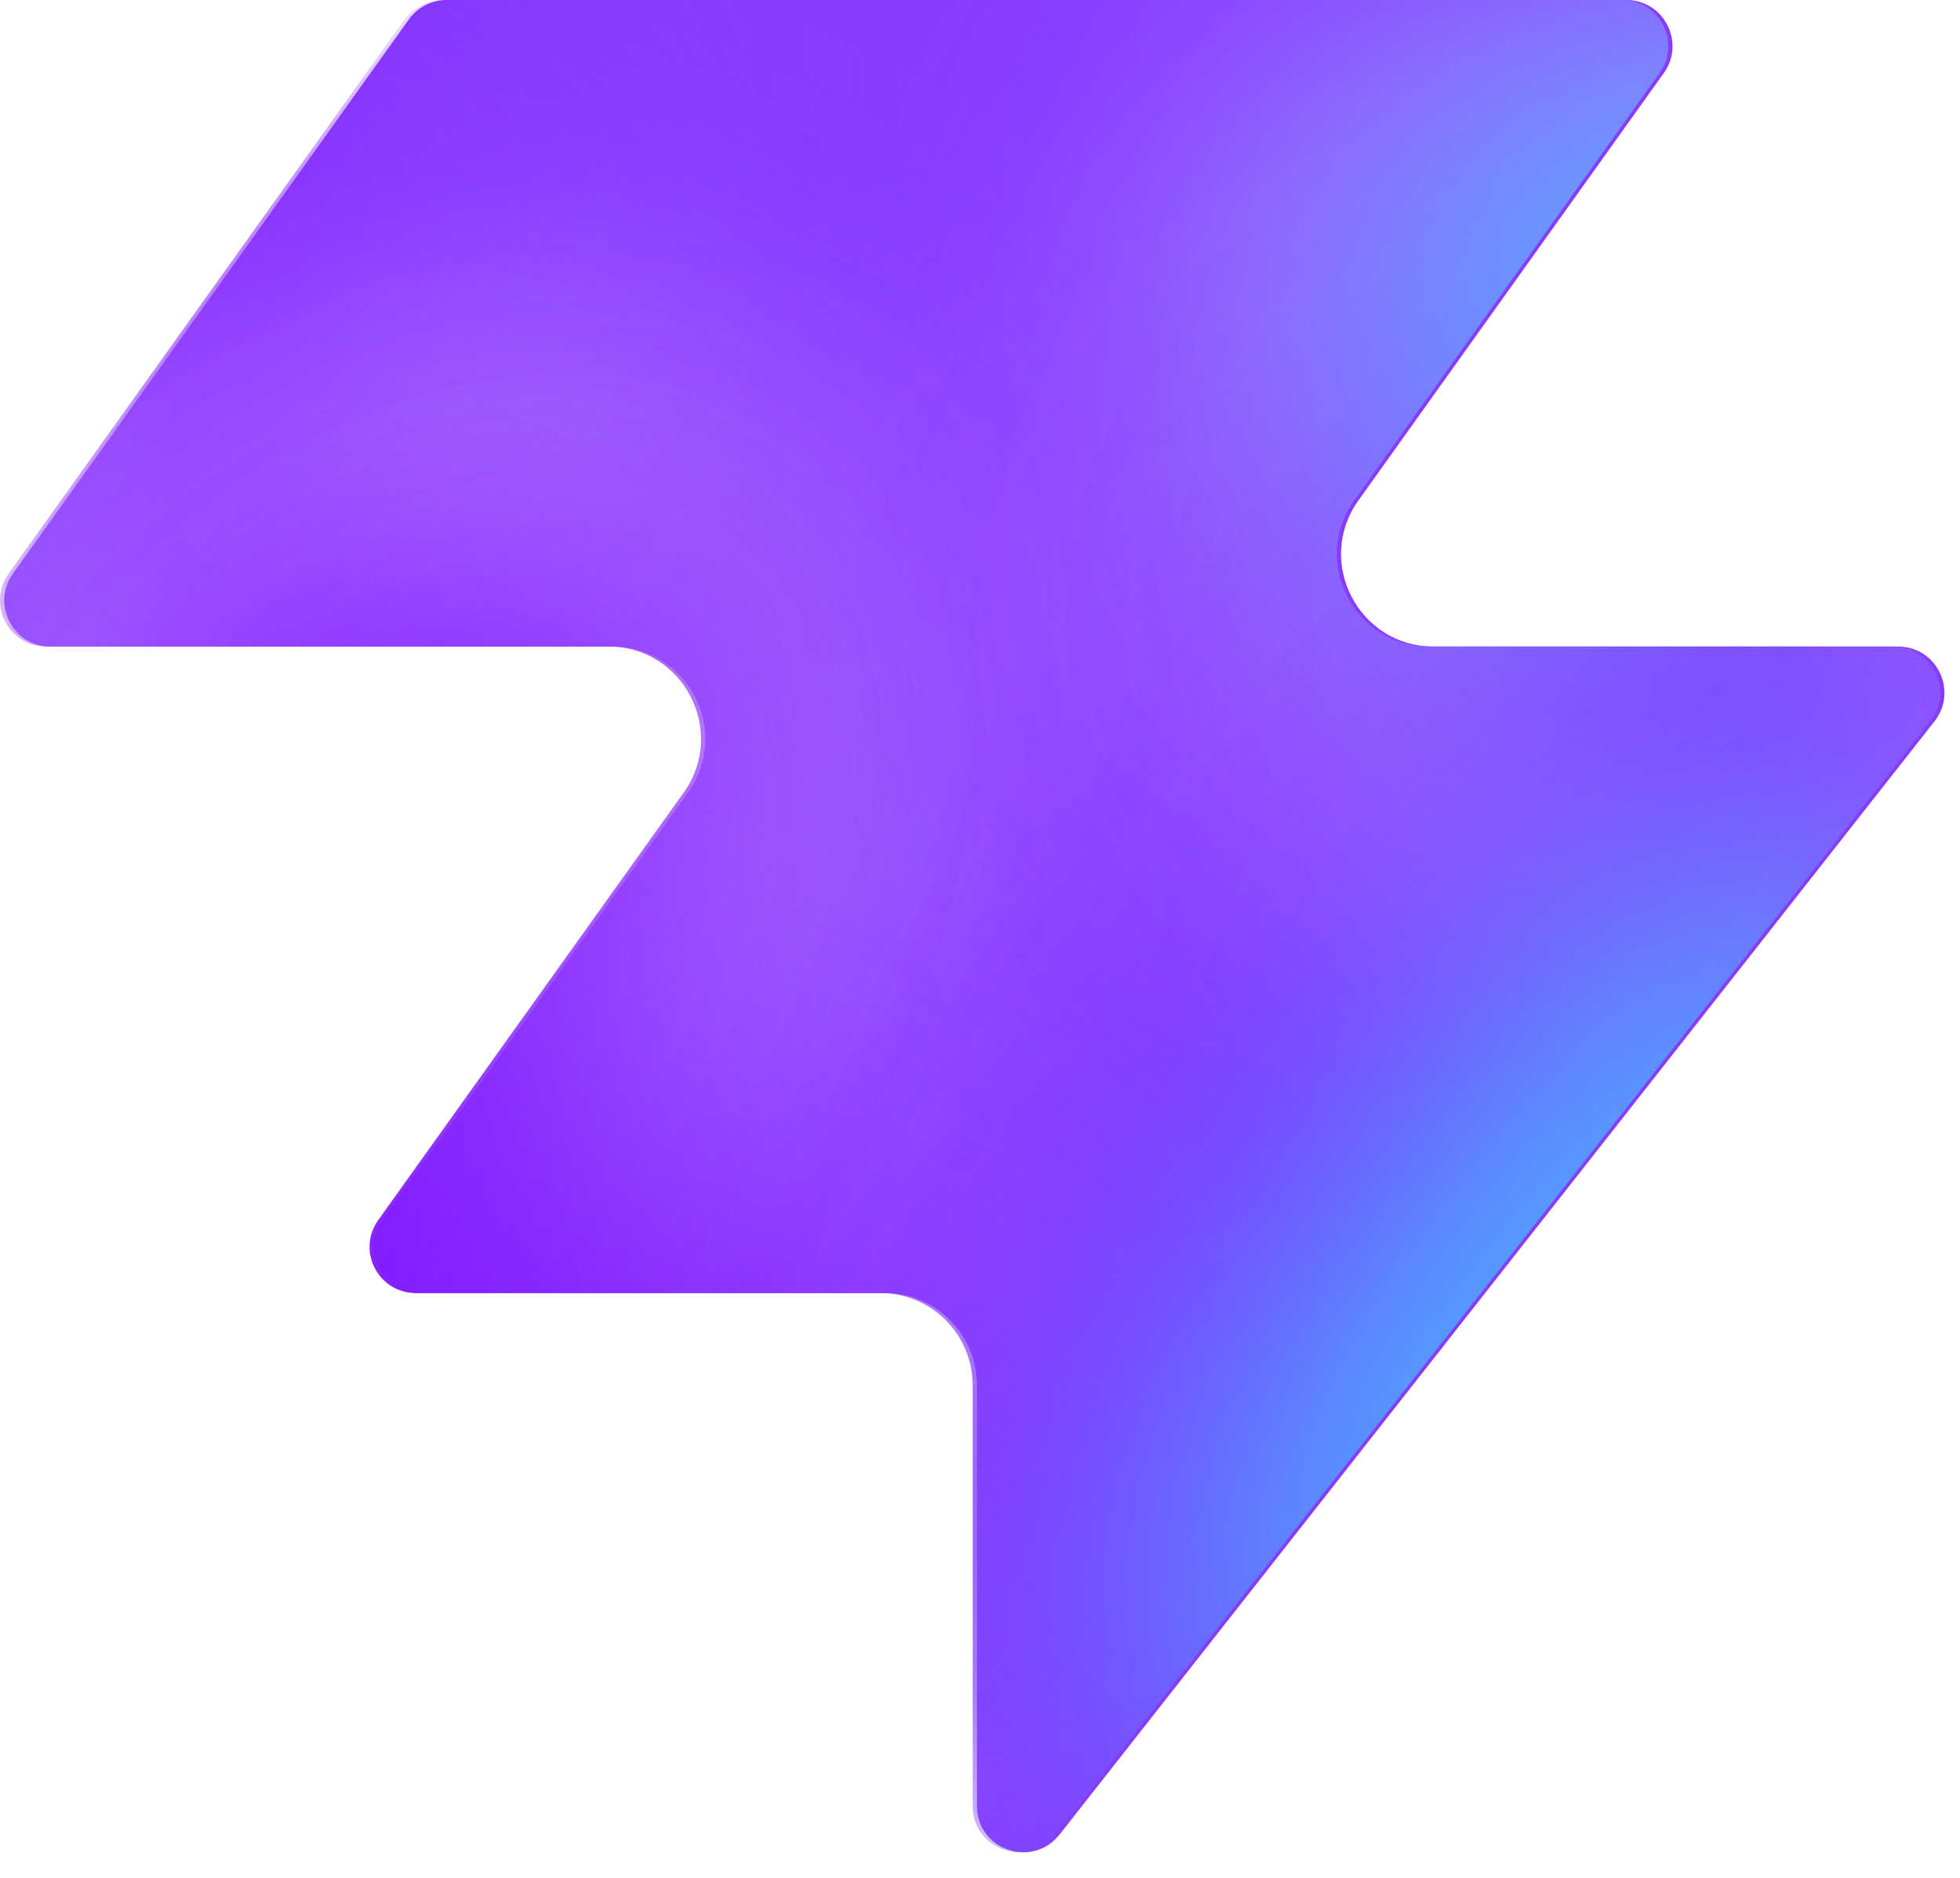
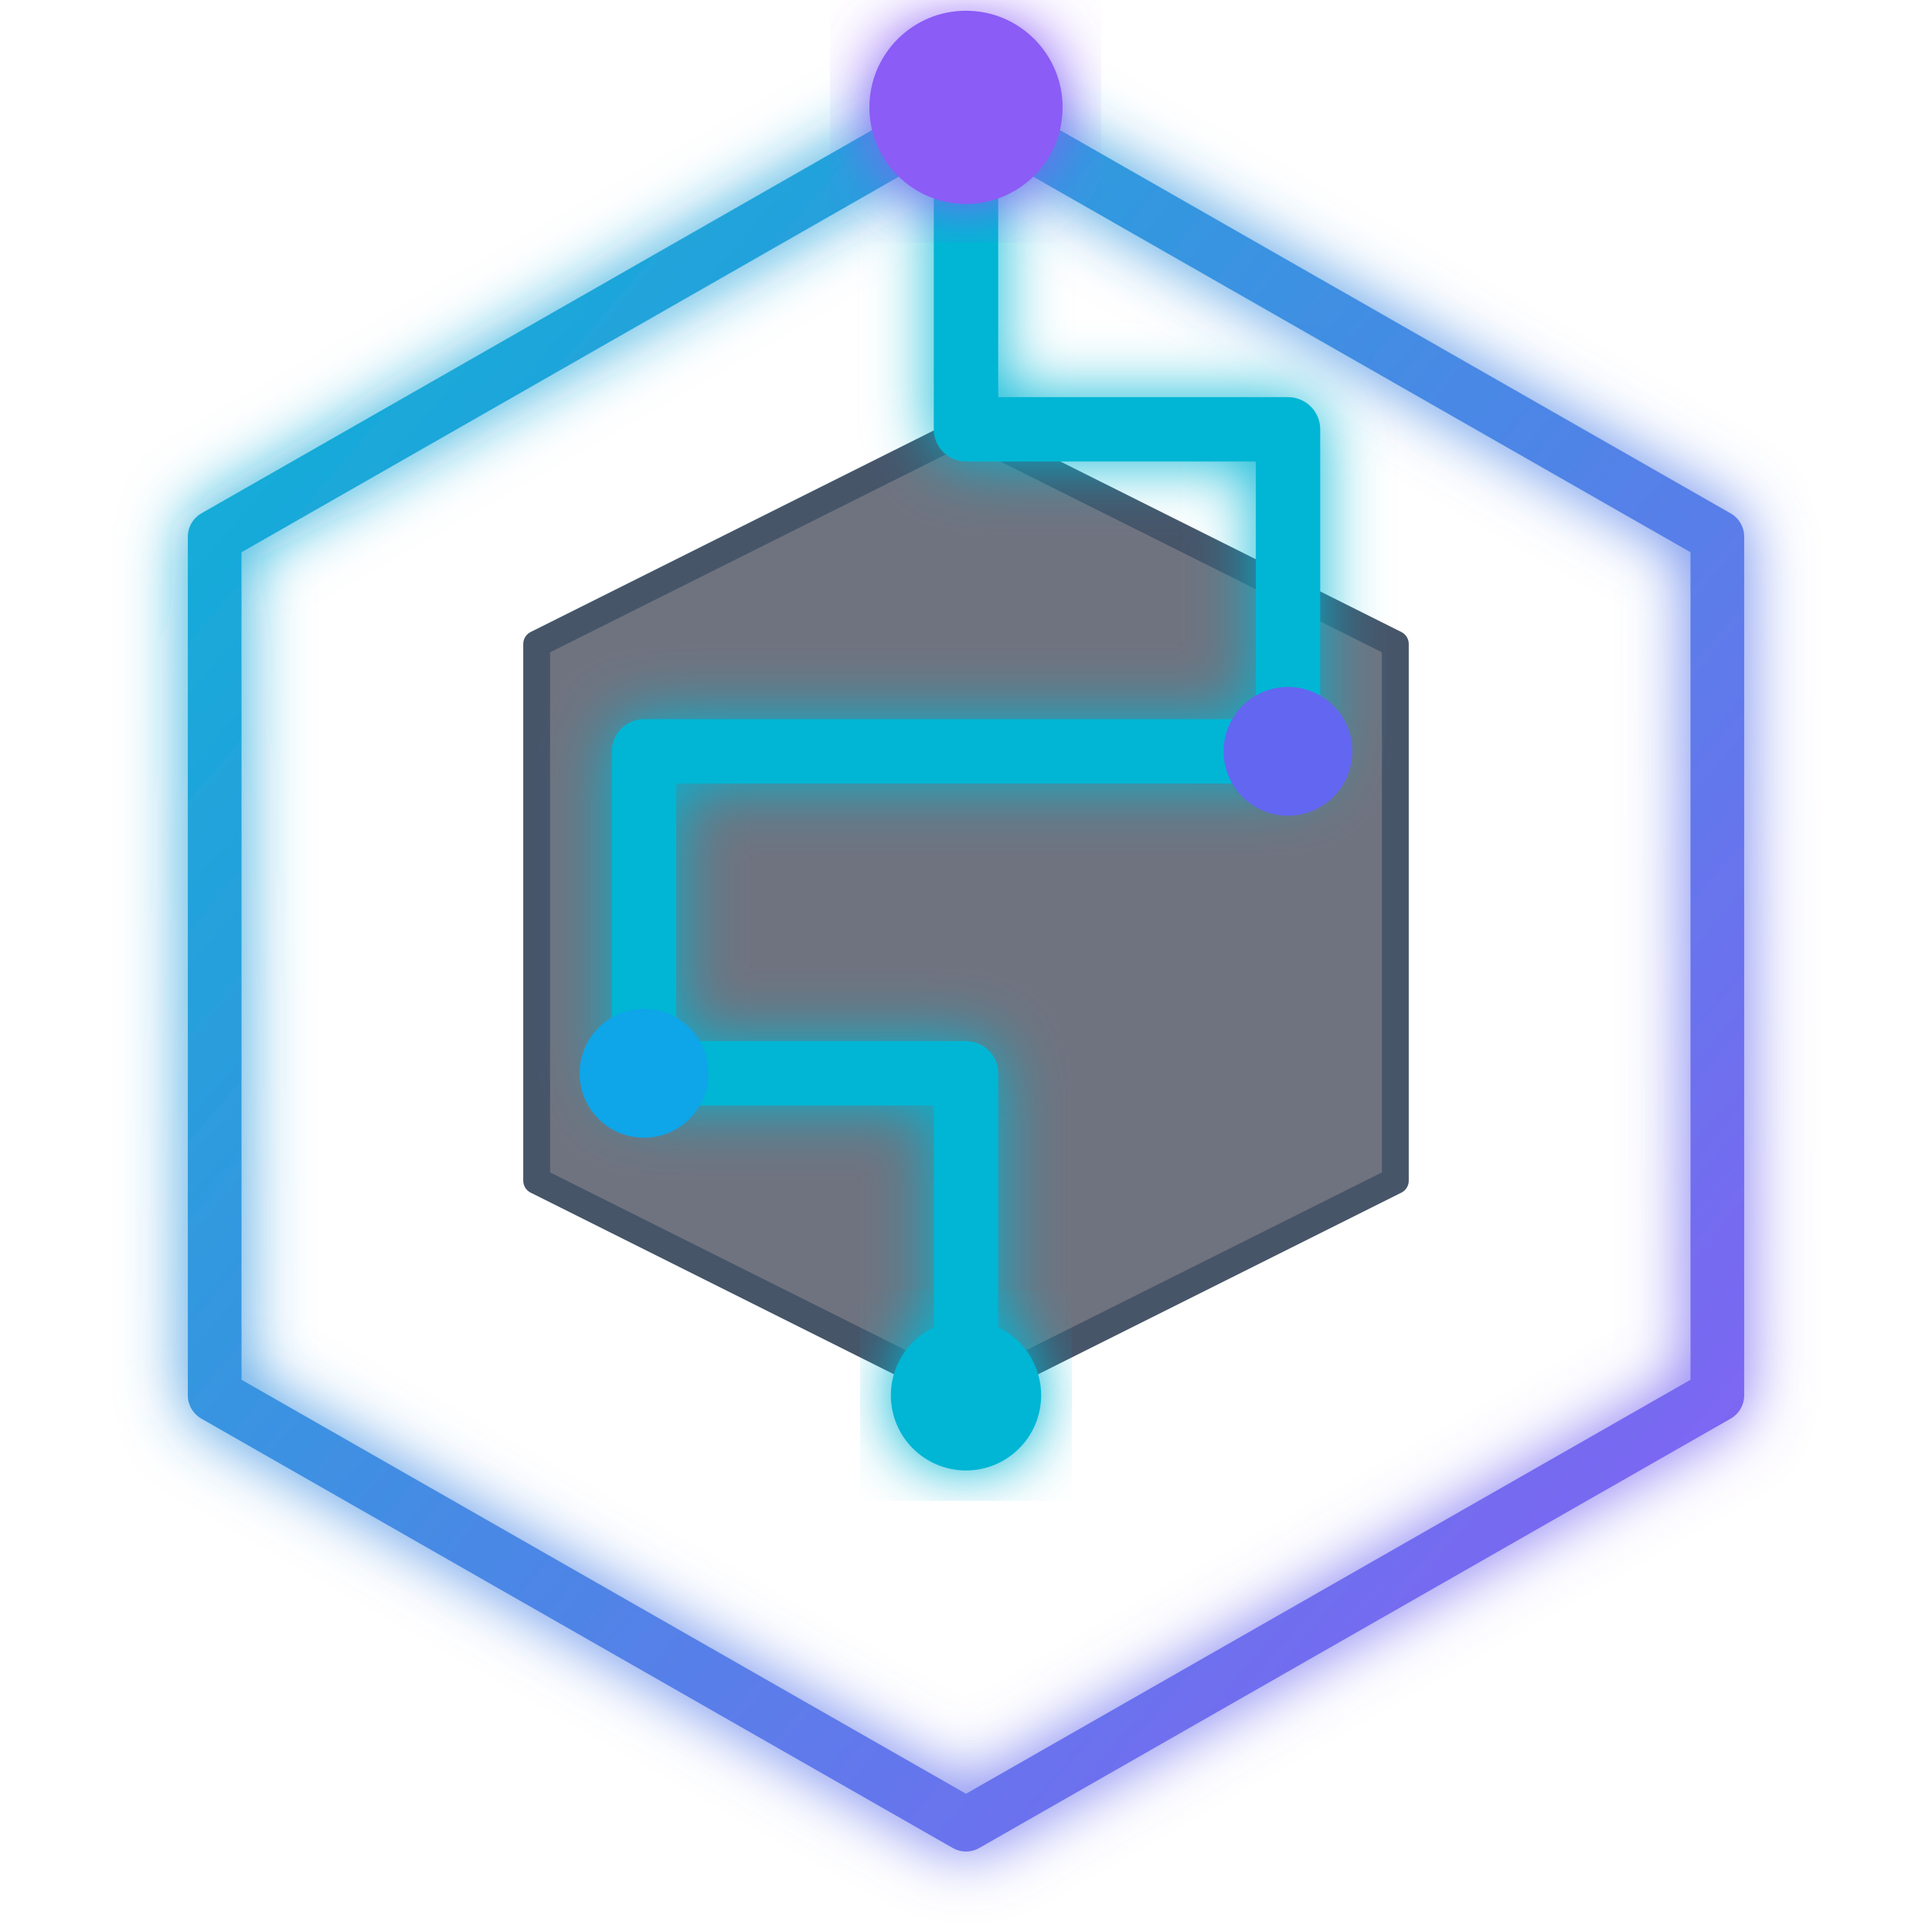
- <svg xmlns="http://www.w3.org/2000/svg" width="48" height="46" fill="none" viewBox="0 0 48 46">
-   <path fill="#863bff" d="M25.946 44.938c-.664.845-2.021.375-2.021-.698V33.937a2.26 2.26 0 0 0-2.262-2.262H10.287c-.92 0-1.456-1.04-.92-1.788l7.48-10.471c1.07-1.497 0-3.578-1.842-3.578H1.237c-.92 0-1.456-1.04-.92-1.788L10.013.474c.214-.297.556-.474.92-.474h28.894c.92 0 1.456 1.04.92 1.788l-7.48 10.471c-1.07 1.498 0 3.579 1.842 3.579h11.377c.943 0 1.473 1.088.89 1.83L25.947 44.94z" style="fill:#863bff;fill:color(display-p3 .525 .23 1);fill-opacity:1" />
-   <mask id="a" width="48" height="46" x="0" y="0" maskUnits="userSpaceOnUse" style="mask-type:alpha">
-     <path fill="#000" d="M25.842 44.938c-.664.844-2.021.375-2.021-.698V33.937a2.26 2.26 0 0 0-2.262-2.262H10.183c-.92 0-1.456-1.04-.92-1.788l7.48-10.471c1.07-1.498 0-3.579-1.842-3.579H1.133c-.92 0-1.456-1.04-.92-1.787L9.91.473c.214-.297.556-.474.92-.474h28.894c.92 0 1.456 1.04.92 1.788l-7.48 10.471c-1.07 1.498 0 3.578 1.842 3.578h11.377c.943 0 1.473 1.088.89 1.832L25.843 44.94z" style="fill:#000;fill-opacity:1" />
-   </mask>
-   <g mask="url(#a)">
-     <g filter="url(#b)">
-       <ellipse cx="5.508" cy="14.704" fill="#ede6ff" rx="5.508" ry="14.704" style="fill:#ede6ff;fill:color(display-p3 .927 .903 1);fill-opacity:1" transform="matrix(.00324 1 1 -.00324 -4.47 31.516)" />
-     </g>
-     <g filter="url(#c)">
-       <ellipse cx="10.399" cy="29.851" fill="#ede6ff" rx="10.399" ry="29.851" style="fill:#ede6ff;fill:color(display-p3 .927 .903 1);fill-opacity:1" transform="matrix(.00324 1 1 -.00324 -39.328 7.883)" />
-     </g>
-     <g filter="url(#d)">
-       <ellipse cx="5.508" cy="30.487" fill="#7e14ff" rx="5.508" ry="30.487" style="fill:#7e14ff;fill:color(display-p3 .492 .077 1);fill-opacity:1" transform="rotate(89.814 -25.913 -14.639)scale(1 -1)" />
-     </g>
-     <g filter="url(#e)">
-       <ellipse cx="5.508" cy="30.599" fill="#7e14ff" rx="5.508" ry="30.599" style="fill:#7e14ff;fill:color(display-p3 .492 .077 1);fill-opacity:1" transform="rotate(89.814 -32.644 -3.334)scale(1 -1)" />
-     </g>
-     <g filter="url(#f)">
-       <ellipse cx="5.508" cy="30.599" fill="#7e14ff" rx="5.508" ry="30.599" style="fill:#7e14ff;fill:color(display-p3 .492 .077 1);fill-opacity:1" transform="matrix(.00324 1 1 -.00324 -34.34 30.47)" />
-     </g>
-     <g filter="url(#g)">
-       <ellipse cx="14.072" cy="22.078" fill="#ede6ff" rx="14.072" ry="22.078" style="fill:#ede6ff;fill:color(display-p3 .927 .903 1);fill-opacity:1" transform="rotate(93.35 24.506 48.493)scale(-1 1)" />
-     </g>
-     <g filter="url(#h)">
-       <ellipse cx="3.47" cy="21.501" fill="#7e14ff" rx="3.47" ry="21.501" style="fill:#7e14ff;fill:color(display-p3 .492 .077 1);fill-opacity:1" transform="rotate(89.009 28.708 47.59)scale(-1 1)" />
-     </g>
-     <g filter="url(#i)">
-       <ellipse cx="3.47" cy="21.501" fill="#7e14ff" rx="3.47" ry="21.501" style="fill:#7e14ff;fill:color(display-p3 .492 .077 1);fill-opacity:1" transform="rotate(89.009 28.708 47.59)scale(-1 1)" />
-     </g>
-     <g filter="url(#j)">
-       <ellipse cx=".387" cy="8.972" fill="#7e14ff" rx="4.407" ry="29.108" style="fill:#7e14ff;fill:color(display-p3 .492 .077 1);fill-opacity:1" transform="rotate(39.51 .387 8.972)" />
-     </g>
-     <g filter="url(#k)">
-       <ellipse cx="47.523" cy="-6.092" fill="#7e14ff" rx="4.407" ry="29.108" style="fill:#7e14ff;fill:color(display-p3 .492 .077 1);fill-opacity:1" transform="rotate(37.892 47.523 -6.092)" />
-     </g>
-     <g filter="url(#l)">
-       <ellipse cx="41.412" cy="6.333" fill="#47bfff" rx="5.971" ry="9.665" style="fill:#47bfff;fill:color(display-p3 .28 .748 1);fill-opacity:1" transform="rotate(37.892 41.412 6.333)" />
-     </g>
-     <g filter="url(#m)">
-       <ellipse cx="-1.879" cy="38.332" fill="#7e14ff" rx="4.407" ry="29.108" style="fill:#7e14ff;fill:color(display-p3 .492 .077 1);fill-opacity:1" transform="rotate(37.892 -1.88 38.332)" />
-     </g>
-     <g filter="url(#n)">
-       <ellipse cx="-1.879" cy="38.332" fill="#7e14ff" rx="4.407" ry="29.108" style="fill:#7e14ff;fill:color(display-p3 .492 .077 1);fill-opacity:1" transform="rotate(37.892 -1.88 38.332)" />
-     </g>
-     <g filter="url(#o)">
-       <ellipse cx="35.651" cy="29.907" fill="#7e14ff" rx="4.407" ry="29.108" style="fill:#7e14ff;fill:color(display-p3 .492 .077 1);fill-opacity:1" transform="rotate(37.892 35.651 29.907)" />
-     </g>
-     <g filter="url(#p)">
-       <ellipse cx="38.418" cy="32.4" fill="#47bfff" rx="5.971" ry="15.297" style="fill:#47bfff;fill:color(display-p3 .28 .748 1);fill-opacity:1" transform="rotate(37.892 38.418 32.4)" />
-     </g>
-   </g>
+ <svg xmlns="http://www.w3.org/2000/svg" viewBox="170 70 160 180" width="32" height="32">
  <defs>
-     <filter id="b" width="60.045" height="41.654" x="-19.77" y="16.149" color-interpolation-filters="sRGB" filterUnits="userSpaceOnUse">
-       <feFlood flood-opacity="0" result="BackgroundImageFix" />
-       <feBlend in="SourceGraphic" in2="BackgroundImageFix" result="shape" />
-       <feGaussianBlur result="effect1_foregroundBlur_2002_17158" stdDeviation="7.659" />
-     </filter>
-     <filter id="c" width="90.34" height="51.437" x="-54.613" y="-7.533" color-interpolation-filters="sRGB" filterUnits="userSpaceOnUse">
-       <feFlood flood-opacity="0" result="BackgroundImageFix" />
-       <feBlend in="SourceGraphic" in2="BackgroundImageFix" result="shape" />
-       <feGaussianBlur result="effect1_foregroundBlur_2002_17158" stdDeviation="7.659" />
-     </filter>
-     <filter id="d" width="79.355" height="29.4" x="-49.64" y="2.03" color-interpolation-filters="sRGB" filterUnits="userSpaceOnUse">
-       <feFlood flood-opacity="0" result="BackgroundImageFix" />
-       <feBlend in="SourceGraphic" in2="BackgroundImageFix" result="shape" />
-       <feGaussianBlur result="effect1_foregroundBlur_2002_17158" stdDeviation="4.596" />
-     </filter>
-     <filter id="e" width="79.579" height="29.4" x="-45.045" y="20.029" color-interpolation-filters="sRGB" filterUnits="userSpaceOnUse">
-       <feFlood flood-opacity="0" result="BackgroundImageFix" />
-       <feBlend in="SourceGraphic" in2="BackgroundImageFix" result="shape" />
-       <feGaussianBlur result="effect1_foregroundBlur_2002_17158" stdDeviation="4.596" />
-     </filter>
-     <filter id="f" width="79.579" height="29.4" x="-43.513" y="21.178" color-interpolation-filters="sRGB" filterUnits="userSpaceOnUse">
-       <feFlood flood-opacity="0" result="BackgroundImageFix" />
-       <feBlend in="SourceGraphic" in2="BackgroundImageFix" result="shape" />
-       <feGaussianBlur result="effect1_foregroundBlur_2002_17158" stdDeviation="4.596" />
-     </filter>
-     <filter id="g" width="74.749" height="58.852" x="15.756" y="-17.901" color-interpolation-filters="sRGB" filterUnits="userSpaceOnUse">
-       <feFlood flood-opacity="0" result="BackgroundImageFix" />
-       <feBlend in="SourceGraphic" in2="BackgroundImageFix" result="shape" />
-       <feGaussianBlur result="effect1_foregroundBlur_2002_17158" stdDeviation="7.659" />
-     </filter>
-     <filter id="h" width="61.377" height="25.362" x="23.548" y="2.284" color-interpolation-filters="sRGB" filterUnits="userSpaceOnUse">
-       <feFlood flood-opacity="0" result="BackgroundImageFix" />
-       <feBlend in="SourceGraphic" in2="BackgroundImageFix" result="shape" />
-       <feGaussianBlur result="effect1_foregroundBlur_2002_17158" stdDeviation="4.596" />
-     </filter>
-     <filter id="i" width="61.377" height="25.362" x="23.548" y="2.284" color-interpolation-filters="sRGB" filterUnits="userSpaceOnUse">
-       <feFlood flood-opacity="0" result="BackgroundImageFix" />
-       <feBlend in="SourceGraphic" in2="BackgroundImageFix" result="shape" />
-       <feGaussianBlur result="effect1_foregroundBlur_2002_17158" stdDeviation="4.596" />
-     </filter>
-     <filter id="j" width="56.045" height="63.649" x="-27.636" y="-22.853" color-interpolation-filters="sRGB" filterUnits="userSpaceOnUse">
-       <feFlood flood-opacity="0" result="BackgroundImageFix" />
-       <feBlend in="SourceGraphic" in2="BackgroundImageFix" result="shape" />
-       <feGaussianBlur result="effect1_foregroundBlur_2002_17158" stdDeviation="4.596" />
-     </filter>
-     <filter id="k" width="54.814" height="64.646" x="20.116" y="-38.415" color-interpolation-filters="sRGB" filterUnits="userSpaceOnUse">
-       <feFlood flood-opacity="0" result="BackgroundImageFix" />
-       <feBlend in="SourceGraphic" in2="BackgroundImageFix" result="shape" />
-       <feGaussianBlur result="effect1_foregroundBlur_2002_17158" stdDeviation="4.596" />
-     </filter>
-     <filter id="l" width="33.541" height="35.313" x="24.641" y="-11.323" color-interpolation-filters="sRGB" filterUnits="userSpaceOnUse">
-       <feFlood flood-opacity="0" result="BackgroundImageFix" />
-       <feBlend in="SourceGraphic" in2="BackgroundImageFix" result="shape" />
-       <feGaussianBlur result="effect1_foregroundBlur_2002_17158" stdDeviation="4.596" />
-     </filter>
-     <filter id="m" width="54.814" height="64.646" x="-29.286" y="6.009" color-interpolation-filters="sRGB" filterUnits="userSpaceOnUse">
-       <feFlood flood-opacity="0" result="BackgroundImageFix" />
-       <feBlend in="SourceGraphic" in2="BackgroundImageFix" result="shape" />
-       <feGaussianBlur result="effect1_foregroundBlur_2002_17158" stdDeviation="4.596" />
-     </filter>
-     <filter id="n" width="54.814" height="64.646" x="-29.286" y="6.009" color-interpolation-filters="sRGB" filterUnits="userSpaceOnUse">
-       <feFlood flood-opacity="0" result="BackgroundImageFix" />
-       <feBlend in="SourceGraphic" in2="BackgroundImageFix" result="shape" />
-       <feGaussianBlur result="effect1_foregroundBlur_2002_17158" stdDeviation="4.596" />
-     </filter>
-     <filter id="o" width="54.814" height="64.646" x="8.244" y="-2.416" color-interpolation-filters="sRGB" filterUnits="userSpaceOnUse">
-       <feFlood flood-opacity="0" result="BackgroundImageFix" />
-       <feBlend in="SourceGraphic" in2="BackgroundImageFix" result="shape" />
-       <feGaussianBlur result="effect1_foregroundBlur_2002_17158" stdDeviation="4.596" />
-     </filter>
-     <filter id="p" width="39.409" height="43.623" x="18.713" y="10.588" color-interpolation-filters="sRGB" filterUnits="userSpaceOnUse">
-       <feFlood flood-opacity="0" result="BackgroundImageFix" />
-       <feBlend in="SourceGraphic" in2="BackgroundImageFix" result="shape" />
-       <feGaussianBlur result="effect1_foregroundBlur_2002_17158" stdDeviation="4.596" />
+     <linearGradient id="faviconHexGrad" x1="0%" y1="0%" x2="100%" y2="100%">
+       <stop offset="0%" stop-color="#06b6d4" />
+       <stop offset="100%" stop-color="#8b5cf6" />
+     </linearGradient>
+     <filter id="faviconGlow" x="-20%" y="-20%" width="140%" height="140%">
+       <feGaussianBlur stdDeviation="3" result="blur" />
+       <feMerge>
+         <feMergeNode in="blur" />
+         <feMergeNode in="SourceGraphic" />
+       </feMerge>
    </filter>
  </defs>
+   <path d="M250 80 L320 120 L320 200 L250 240 L180 200 L180 120 Z" fill="none" stroke="url(#faviconHexGrad)" stroke-width="5" stroke-linejoin="round" filter="url(#faviconGlow)" />
+   <path d="M250 110 L290 130 L290 180 L250 200 L210 180 L210 130 Z" fill="#0f172a" fill-opacity="0.6" stroke="#475569" stroke-width="2.5" stroke-linejoin="round" />
+   <path d="M250 200 L250 170 L220 170 L220 140 L280 140 L280 110 L250 110 L250 80" fill="none" stroke="#06b6d4" stroke-width="6" stroke-linecap="round" stroke-linejoin="round" filter="url(#faviconGlow)" />
+   <circle cx="250" cy="200" r="7" fill="#06b6d4" filter="url(#faviconGlow)" />
+   <circle cx="220" cy="170" r="6" fill="#0ea5e9" />
+   <circle cx="280" cy="140" r="6" fill="#6366f1" />
+   <circle cx="250" cy="80" r="9" fill="#8b5cf6" filter="url(#faviconGlow)" />
</svg>
